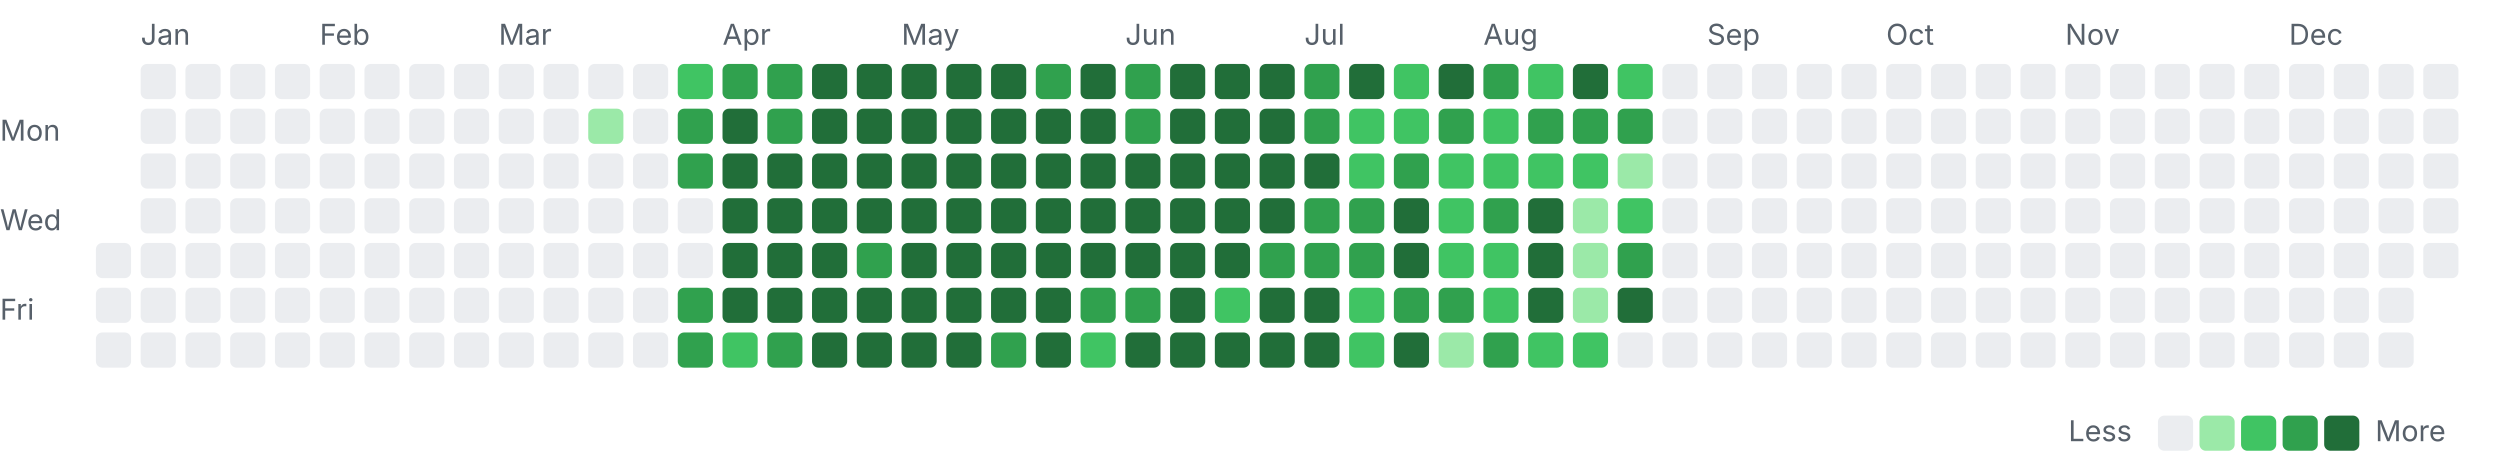
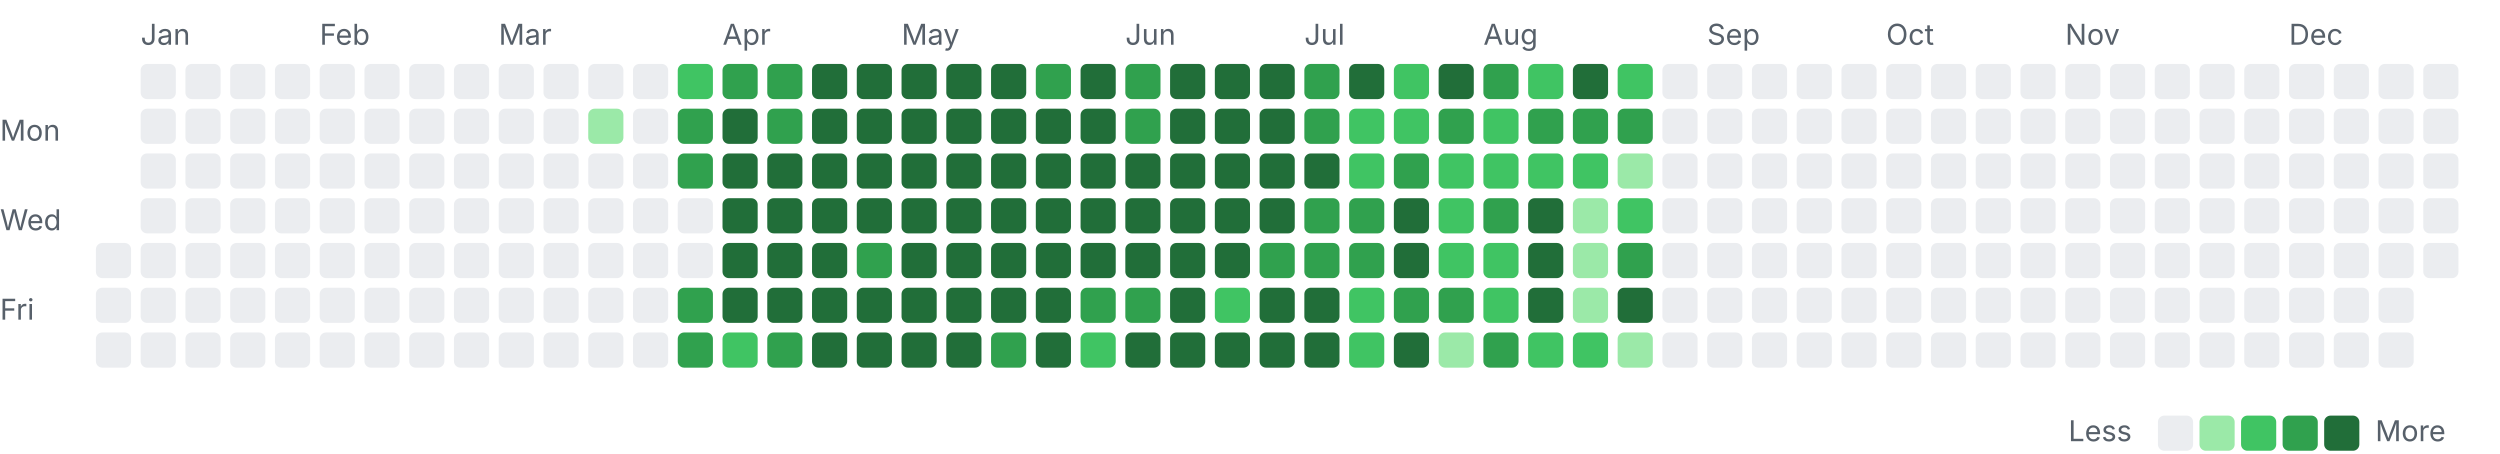
<svg xmlns="http://www.w3.org/2000/svg" width="782" height="142" viewBox="0 0 782 142">
  <style>.l0{fill:#ebedf0}.l1{fill:#9be9a8}.l2{fill:#40c463}.l3{fill:#30a14e}.l4{fill:#216e39} .lbl{fill:#57606a;font:9px -apple-system,Segoe UI,sans-serif}@media(prefers-color-scheme:dark){.l0{fill:#161b22}.l1{fill:#0e4429}.l2{fill:#006d32}.l3{fill:#26a641}.l4{fill:#39d353} .lbl{fill:#8b949e}}</style>
  <text class="lbl" x="44" y="14">Jan</text>
  <text class="lbl" x="100" y="14">Feb</text>
  <text class="lbl" x="156" y="14">Mar</text>
  <text class="lbl" x="226" y="14">Apr</text>
  <text class="lbl" x="282" y="14">May</text>
  <text class="lbl" x="352" y="14">Jun</text>
  <text class="lbl" x="408" y="14">Jul</text>
  <text class="lbl" x="464" y="14">Aug</text>
  <text class="lbl" x="534" y="14">Sep</text>
  <text class="lbl" x="590" y="14">Oct</text>
  <text class="lbl" x="646" y="14">Nov</text>
  <text class="lbl" x="716" y="14">Dec</text>
  <text class="lbl" x="0" y="44">Mon</text>
  <text class="lbl" x="0" y="72">Wed</text>
  <text class="lbl" x="0" y="100">Fri</text>
  <rect class="l0" x="30" y="76" width="11" height="11" rx="2" />
  <rect class="l0" x="30" y="90" width="11" height="11" rx="2" />
  <rect class="l0" x="30" y="104" width="11" height="11" rx="2" />
  <rect class="l0" x="44" y="20" width="11" height="11" rx="2" />
  <rect class="l0" x="44" y="34" width="11" height="11" rx="2" />
  <rect class="l0" x="44" y="48" width="11" height="11" rx="2" />
  <rect class="l0" x="44" y="62" width="11" height="11" rx="2" />
  <rect class="l0" x="44" y="76" width="11" height="11" rx="2" />
  <rect class="l0" x="44" y="90" width="11" height="11" rx="2" />
  <rect class="l0" x="44" y="104" width="11" height="11" rx="2" />
  <rect class="l0" x="58" y="20" width="11" height="11" rx="2" />
  <rect class="l0" x="58" y="34" width="11" height="11" rx="2" />
  <rect class="l0" x="58" y="48" width="11" height="11" rx="2" />
  <rect class="l0" x="58" y="62" width="11" height="11" rx="2" />
  <rect class="l0" x="58" y="76" width="11" height="11" rx="2" />
  <rect class="l0" x="58" y="90" width="11" height="11" rx="2" />
  <rect class="l0" x="58" y="104" width="11" height="11" rx="2" />
  <rect class="l0" x="72" y="20" width="11" height="11" rx="2" />
  <rect class="l0" x="72" y="34" width="11" height="11" rx="2" />
  <rect class="l0" x="72" y="48" width="11" height="11" rx="2" />
  <rect class="l0" x="72" y="62" width="11" height="11" rx="2" />
  <rect class="l0" x="72" y="76" width="11" height="11" rx="2" />
  <rect class="l0" x="72" y="90" width="11" height="11" rx="2" />
  <rect class="l0" x="72" y="104" width="11" height="11" rx="2" />
  <rect class="l0" x="86" y="20" width="11" height="11" rx="2" />
  <rect class="l0" x="86" y="34" width="11" height="11" rx="2" />
  <rect class="l0" x="86" y="48" width="11" height="11" rx="2" />
  <rect class="l0" x="86" y="62" width="11" height="11" rx="2" />
  <rect class="l0" x="86" y="76" width="11" height="11" rx="2" />
  <rect class="l0" x="86" y="90" width="11" height="11" rx="2" />
  <rect class="l0" x="86" y="104" width="11" height="11" rx="2" />
  <rect class="l0" x="100" y="20" width="11" height="11" rx="2" />
  <rect class="l0" x="100" y="34" width="11" height="11" rx="2" />
  <rect class="l0" x="100" y="48" width="11" height="11" rx="2" />
  <rect class="l0" x="100" y="62" width="11" height="11" rx="2" />
  <rect class="l0" x="100" y="76" width="11" height="11" rx="2" />
  <rect class="l0" x="100" y="90" width="11" height="11" rx="2" />
  <rect class="l0" x="100" y="104" width="11" height="11" rx="2" />
  <rect class="l0" x="114" y="20" width="11" height="11" rx="2" />
  <rect class="l0" x="114" y="34" width="11" height="11" rx="2" />
  <rect class="l0" x="114" y="48" width="11" height="11" rx="2" />
  <rect class="l0" x="114" y="62" width="11" height="11" rx="2" />
  <rect class="l0" x="114" y="76" width="11" height="11" rx="2" />
  <rect class="l0" x="114" y="90" width="11" height="11" rx="2" />
  <rect class="l0" x="114" y="104" width="11" height="11" rx="2" />
  <rect class="l0" x="128" y="20" width="11" height="11" rx="2" />
  <rect class="l0" x="128" y="34" width="11" height="11" rx="2" />
  <rect class="l0" x="128" y="48" width="11" height="11" rx="2" />
  <rect class="l0" x="128" y="62" width="11" height="11" rx="2" />
  <rect class="l0" x="128" y="76" width="11" height="11" rx="2" />
  <rect class="l0" x="128" y="90" width="11" height="11" rx="2" />
  <rect class="l0" x="128" y="104" width="11" height="11" rx="2" />
  <rect class="l0" x="142" y="20" width="11" height="11" rx="2" />
  <rect class="l0" x="142" y="34" width="11" height="11" rx="2" />
  <rect class="l0" x="142" y="48" width="11" height="11" rx="2" />
  <rect class="l0" x="142" y="62" width="11" height="11" rx="2" />
  <rect class="l0" x="142" y="76" width="11" height="11" rx="2" />
  <rect class="l0" x="142" y="90" width="11" height="11" rx="2" />
  <rect class="l0" x="142" y="104" width="11" height="11" rx="2" />
  <rect class="l0" x="156" y="20" width="11" height="11" rx="2" />
  <rect class="l0" x="156" y="34" width="11" height="11" rx="2" />
  <rect class="l0" x="156" y="48" width="11" height="11" rx="2" />
  <rect class="l0" x="156" y="62" width="11" height="11" rx="2" />
  <rect class="l0" x="156" y="76" width="11" height="11" rx="2" />
  <rect class="l0" x="156" y="90" width="11" height="11" rx="2" />
  <rect class="l0" x="156" y="104" width="11" height="11" rx="2" />
  <rect class="l0" x="170" y="20" width="11" height="11" rx="2" />
  <rect class="l0" x="170" y="34" width="11" height="11" rx="2" />
  <rect class="l0" x="170" y="48" width="11" height="11" rx="2" />
  <rect class="l0" x="170" y="62" width="11" height="11" rx="2" />
  <rect class="l0" x="170" y="76" width="11" height="11" rx="2" />
  <rect class="l0" x="170" y="90" width="11" height="11" rx="2" />
  <rect class="l0" x="170" y="104" width="11" height="11" rx="2" />
  <rect class="l0" x="184" y="20" width="11" height="11" rx="2" />
  <rect class="l1" x="184" y="34" width="11" height="11" rx="2" />
  <rect class="l0" x="184" y="48" width="11" height="11" rx="2" />
  <rect class="l0" x="184" y="62" width="11" height="11" rx="2" />
  <rect class="l0" x="184" y="76" width="11" height="11" rx="2" />
  <rect class="l0" x="184" y="90" width="11" height="11" rx="2" />
  <rect class="l0" x="184" y="104" width="11" height="11" rx="2" />
  <rect class="l0" x="198" y="20" width="11" height="11" rx="2" />
  <rect class="l0" x="198" y="34" width="11" height="11" rx="2" />
  <rect class="l0" x="198" y="48" width="11" height="11" rx="2" />
  <rect class="l0" x="198" y="62" width="11" height="11" rx="2" />
  <rect class="l0" x="198" y="76" width="11" height="11" rx="2" />
  <rect class="l0" x="198" y="90" width="11" height="11" rx="2" />
  <rect class="l0" x="198" y="104" width="11" height="11" rx="2" />
  <rect class="l2" x="212" y="20" width="11" height="11" rx="2" />
  <rect class="l3" x="212" y="34" width="11" height="11" rx="2" />
  <rect class="l3" x="212" y="48" width="11" height="11" rx="2" />
  <rect class="l0" x="212" y="62" width="11" height="11" rx="2" />
  <rect class="l0" x="212" y="76" width="11" height="11" rx="2" />
  <rect class="l3" x="212" y="90" width="11" height="11" rx="2" />
  <rect class="l3" x="212" y="104" width="11" height="11" rx="2" />
  <rect class="l3" x="226" y="20" width="11" height="11" rx="2" />
  <rect class="l4" x="226" y="34" width="11" height="11" rx="2" />
  <rect class="l4" x="226" y="48" width="11" height="11" rx="2" />
  <rect class="l4" x="226" y="62" width="11" height="11" rx="2" />
  <rect class="l4" x="226" y="76" width="11" height="11" rx="2" />
  <rect class="l4" x="226" y="90" width="11" height="11" rx="2" />
  <rect class="l2" x="226" y="104" width="11" height="11" rx="2" />
  <rect class="l3" x="240" y="20" width="11" height="11" rx="2" />
  <rect class="l3" x="240" y="34" width="11" height="11" rx="2" />
  <rect class="l4" x="240" y="48" width="11" height="11" rx="2" />
  <rect class="l4" x="240" y="62" width="11" height="11" rx="2" />
  <rect class="l4" x="240" y="76" width="11" height="11" rx="2" />
  <rect class="l4" x="240" y="90" width="11" height="11" rx="2" />
  <rect class="l3" x="240" y="104" width="11" height="11" rx="2" />
  <rect class="l4" x="254" y="20" width="11" height="11" rx="2" />
  <rect class="l4" x="254" y="34" width="11" height="11" rx="2" />
  <rect class="l4" x="254" y="48" width="11" height="11" rx="2" />
  <rect class="l4" x="254" y="62" width="11" height="11" rx="2" />
  <rect class="l4" x="254" y="76" width="11" height="11" rx="2" />
  <rect class="l4" x="254" y="90" width="11" height="11" rx="2" />
  <rect class="l4" x="254" y="104" width="11" height="11" rx="2" />
  <rect class="l4" x="268" y="20" width="11" height="11" rx="2" />
  <rect class="l4" x="268" y="34" width="11" height="11" rx="2" />
  <rect class="l4" x="268" y="48" width="11" height="11" rx="2" />
  <rect class="l4" x="268" y="62" width="11" height="11" rx="2" />
  <rect class="l3" x="268" y="76" width="11" height="11" rx="2" />
  <rect class="l4" x="268" y="90" width="11" height="11" rx="2" />
  <rect class="l4" x="268" y="104" width="11" height="11" rx="2" />
  <rect class="l4" x="282" y="20" width="11" height="11" rx="2" />
  <rect class="l4" x="282" y="34" width="11" height="11" rx="2" />
  <rect class="l4" x="282" y="48" width="11" height="11" rx="2" />
  <rect class="l4" x="282" y="62" width="11" height="11" rx="2" />
  <rect class="l4" x="282" y="76" width="11" height="11" rx="2" />
  <rect class="l4" x="282" y="90" width="11" height="11" rx="2" />
  <rect class="l4" x="282" y="104" width="11" height="11" rx="2" />
  <rect class="l4" x="296" y="20" width="11" height="11" rx="2" />
  <rect class="l4" x="296" y="34" width="11" height="11" rx="2" />
  <rect class="l4" x="296" y="48" width="11" height="11" rx="2" />
  <rect class="l4" x="296" y="62" width="11" height="11" rx="2" />
  <rect class="l4" x="296" y="76" width="11" height="11" rx="2" />
  <rect class="l4" x="296" y="90" width="11" height="11" rx="2" />
  <rect class="l4" x="296" y="104" width="11" height="11" rx="2" />
  <rect class="l4" x="310" y="20" width="11" height="11" rx="2" />
  <rect class="l4" x="310" y="34" width="11" height="11" rx="2" />
  <rect class="l4" x="310" y="48" width="11" height="11" rx="2" />
  <rect class="l4" x="310" y="62" width="11" height="11" rx="2" />
  <rect class="l4" x="310" y="76" width="11" height="11" rx="2" />
  <rect class="l4" x="310" y="90" width="11" height="11" rx="2" />
  <rect class="l3" x="310" y="104" width="11" height="11" rx="2" />
  <rect class="l3" x="324" y="20" width="11" height="11" rx="2" />
  <rect class="l4" x="324" y="34" width="11" height="11" rx="2" />
  <rect class="l4" x="324" y="48" width="11" height="11" rx="2" />
  <rect class="l4" x="324" y="62" width="11" height="11" rx="2" />
  <rect class="l4" x="324" y="76" width="11" height="11" rx="2" />
  <rect class="l4" x="324" y="90" width="11" height="11" rx="2" />
  <rect class="l4" x="324" y="104" width="11" height="11" rx="2" />
  <rect class="l4" x="338" y="20" width="11" height="11" rx="2" />
  <rect class="l4" x="338" y="34" width="11" height="11" rx="2" />
  <rect class="l4" x="338" y="48" width="11" height="11" rx="2" />
  <rect class="l4" x="338" y="62" width="11" height="11" rx="2" />
  <rect class="l4" x="338" y="76" width="11" height="11" rx="2" />
  <rect class="l3" x="338" y="90" width="11" height="11" rx="2" />
  <rect class="l2" x="338" y="104" width="11" height="11" rx="2" />
  <rect class="l3" x="352" y="20" width="11" height="11" rx="2" />
  <rect class="l3" x="352" y="34" width="11" height="11" rx="2" />
  <rect class="l4" x="352" y="48" width="11" height="11" rx="2" />
  <rect class="l4" x="352" y="62" width="11" height="11" rx="2" />
  <rect class="l4" x="352" y="76" width="11" height="11" rx="2" />
  <rect class="l3" x="352" y="90" width="11" height="11" rx="2" />
  <rect class="l4" x="352" y="104" width="11" height="11" rx="2" />
  <rect class="l4" x="366" y="20" width="11" height="11" rx="2" />
  <rect class="l4" x="366" y="34" width="11" height="11" rx="2" />
  <rect class="l4" x="366" y="48" width="11" height="11" rx="2" />
  <rect class="l4" x="366" y="62" width="11" height="11" rx="2" />
  <rect class="l4" x="366" y="76" width="11" height="11" rx="2" />
  <rect class="l4" x="366" y="90" width="11" height="11" rx="2" />
  <rect class="l4" x="366" y="104" width="11" height="11" rx="2" />
  <rect class="l4" x="380" y="20" width="11" height="11" rx="2" />
  <rect class="l4" x="380" y="34" width="11" height="11" rx="2" />
  <rect class="l4" x="380" y="48" width="11" height="11" rx="2" />
  <rect class="l4" x="380" y="62" width="11" height="11" rx="2" />
  <rect class="l4" x="380" y="76" width="11" height="11" rx="2" />
  <rect class="l2" x="380" y="90" width="11" height="11" rx="2" />
  <rect class="l4" x="380" y="104" width="11" height="11" rx="2" />
  <rect class="l4" x="394" y="20" width="11" height="11" rx="2" />
  <rect class="l4" x="394" y="34" width="11" height="11" rx="2" />
  <rect class="l4" x="394" y="48" width="11" height="11" rx="2" />
  <rect class="l4" x="394" y="62" width="11" height="11" rx="2" />
  <rect class="l3" x="394" y="76" width="11" height="11" rx="2" />
  <rect class="l4" x="394" y="90" width="11" height="11" rx="2" />
  <rect class="l4" x="394" y="104" width="11" height="11" rx="2" />
  <rect class="l3" x="408" y="20" width="11" height="11" rx="2" />
  <rect class="l3" x="408" y="34" width="11" height="11" rx="2" />
  <rect class="l4" x="408" y="48" width="11" height="11" rx="2" />
  <rect class="l3" x="408" y="62" width="11" height="11" rx="2" />
  <rect class="l3" x="408" y="76" width="11" height="11" rx="2" />
  <rect class="l4" x="408" y="90" width="11" height="11" rx="2" />
  <rect class="l4" x="408" y="104" width="11" height="11" rx="2" />
  <rect class="l4" x="422" y="20" width="11" height="11" rx="2" />
  <rect class="l2" x="422" y="34" width="11" height="11" rx="2" />
  <rect class="l2" x="422" y="48" width="11" height="11" rx="2" />
  <rect class="l3" x="422" y="62" width="11" height="11" rx="2" />
  <rect class="l3" x="422" y="76" width="11" height="11" rx="2" />
  <rect class="l2" x="422" y="90" width="11" height="11" rx="2" />
  <rect class="l2" x="422" y="104" width="11" height="11" rx="2" />
  <rect class="l2" x="436" y="20" width="11" height="11" rx="2" />
  <rect class="l2" x="436" y="34" width="11" height="11" rx="2" />
  <rect class="l3" x="436" y="48" width="11" height="11" rx="2" />
  <rect class="l4" x="436" y="62" width="11" height="11" rx="2" />
  <rect class="l4" x="436" y="76" width="11" height="11" rx="2" />
  <rect class="l3" x="436" y="90" width="11" height="11" rx="2" />
  <rect class="l4" x="436" y="104" width="11" height="11" rx="2" />
  <rect class="l4" x="450" y="20" width="11" height="11" rx="2" />
  <rect class="l3" x="450" y="34" width="11" height="11" rx="2" />
  <rect class="l2" x="450" y="48" width="11" height="11" rx="2" />
  <rect class="l2" x="450" y="62" width="11" height="11" rx="2" />
  <rect class="l2" x="450" y="76" width="11" height="11" rx="2" />
  <rect class="l3" x="450" y="90" width="11" height="11" rx="2" />
  <rect class="l1" x="450" y="104" width="11" height="11" rx="2" />
  <rect class="l3" x="464" y="20" width="11" height="11" rx="2" />
  <rect class="l2" x="464" y="34" width="11" height="11" rx="2" />
  <rect class="l2" x="464" y="48" width="11" height="11" rx="2" />
  <rect class="l3" x="464" y="62" width="11" height="11" rx="2" />
  <rect class="l2" x="464" y="76" width="11" height="11" rx="2" />
  <rect class="l2" x="464" y="90" width="11" height="11" rx="2" />
  <rect class="l3" x="464" y="104" width="11" height="11" rx="2" />
  <rect class="l2" x="478" y="20" width="11" height="11" rx="2" />
  <rect class="l3" x="478" y="34" width="11" height="11" rx="2" />
  <rect class="l2" x="478" y="48" width="11" height="11" rx="2" />
  <rect class="l4" x="478" y="62" width="11" height="11" rx="2" />
  <rect class="l4" x="478" y="76" width="11" height="11" rx="2" />
  <rect class="l4" x="478" y="90" width="11" height="11" rx="2" />
  <rect class="l2" x="478" y="104" width="11" height="11" rx="2" />
  <rect class="l4" x="492" y="20" width="11" height="11" rx="2" />
  <rect class="l3" x="492" y="34" width="11" height="11" rx="2" />
  <rect class="l2" x="492" y="48" width="11" height="11" rx="2" />
  <rect class="l1" x="492" y="62" width="11" height="11" rx="2" />
  <rect class="l1" x="492" y="76" width="11" height="11" rx="2" />
  <rect class="l1" x="492" y="90" width="11" height="11" rx="2" />
  <rect class="l2" x="492" y="104" width="11" height="11" rx="2" />
  <rect class="l2" x="506" y="20" width="11" height="11" rx="2" />
  <rect class="l3" x="506" y="34" width="11" height="11" rx="2" />
  <rect class="l1" x="506" y="48" width="11" height="11" rx="2" />
  <rect class="l2" x="506" y="62" width="11" height="11" rx="2" />
  <rect class="l3" x="506" y="76" width="11" height="11" rx="2" />
  <rect class="l4" x="506" y="90" width="11" height="11" rx="2" />
-   <rect class="l0" x="506" y="104" width="11" height="11" rx="2" />
+   <rect class="l1" x="506" y="104" width="11" height="11" rx="2" />
  <rect class="l0" x="520" y="20" width="11" height="11" rx="2" />
  <rect class="l0" x="520" y="34" width="11" height="11" rx="2" />
  <rect class="l0" x="520" y="48" width="11" height="11" rx="2" />
  <rect class="l0" x="520" y="62" width="11" height="11" rx="2" />
  <rect class="l0" x="520" y="76" width="11" height="11" rx="2" />
  <rect class="l0" x="520" y="90" width="11" height="11" rx="2" />
  <rect class="l0" x="520" y="104" width="11" height="11" rx="2" />
  <rect class="l0" x="534" y="20" width="11" height="11" rx="2" />
  <rect class="l0" x="534" y="34" width="11" height="11" rx="2" />
  <rect class="l0" x="534" y="48" width="11" height="11" rx="2" />
  <rect class="l0" x="534" y="62" width="11" height="11" rx="2" />
  <rect class="l0" x="534" y="76" width="11" height="11" rx="2" />
  <rect class="l0" x="534" y="90" width="11" height="11" rx="2" />
  <rect class="l0" x="534" y="104" width="11" height="11" rx="2" />
  <rect class="l0" x="548" y="20" width="11" height="11" rx="2" />
  <rect class="l0" x="548" y="34" width="11" height="11" rx="2" />
  <rect class="l0" x="548" y="48" width="11" height="11" rx="2" />
  <rect class="l0" x="548" y="62" width="11" height="11" rx="2" />
  <rect class="l0" x="548" y="76" width="11" height="11" rx="2" />
  <rect class="l0" x="548" y="90" width="11" height="11" rx="2" />
  <rect class="l0" x="548" y="104" width="11" height="11" rx="2" />
  <rect class="l0" x="562" y="20" width="11" height="11" rx="2" />
  <rect class="l0" x="562" y="34" width="11" height="11" rx="2" />
  <rect class="l0" x="562" y="48" width="11" height="11" rx="2" />
  <rect class="l0" x="562" y="62" width="11" height="11" rx="2" />
  <rect class="l0" x="562" y="76" width="11" height="11" rx="2" />
  <rect class="l0" x="562" y="90" width="11" height="11" rx="2" />
  <rect class="l0" x="562" y="104" width="11" height="11" rx="2" />
  <rect class="l0" x="576" y="20" width="11" height="11" rx="2" />
  <rect class="l0" x="576" y="34" width="11" height="11" rx="2" />
  <rect class="l0" x="576" y="48" width="11" height="11" rx="2" />
  <rect class="l0" x="576" y="62" width="11" height="11" rx="2" />
  <rect class="l0" x="576" y="76" width="11" height="11" rx="2" />
  <rect class="l0" x="576" y="90" width="11" height="11" rx="2" />
  <rect class="l0" x="576" y="104" width="11" height="11" rx="2" />
  <rect class="l0" x="590" y="20" width="11" height="11" rx="2" />
  <rect class="l0" x="590" y="34" width="11" height="11" rx="2" />
  <rect class="l0" x="590" y="48" width="11" height="11" rx="2" />
  <rect class="l0" x="590" y="62" width="11" height="11" rx="2" />
  <rect class="l0" x="590" y="76" width="11" height="11" rx="2" />
  <rect class="l0" x="590" y="90" width="11" height="11" rx="2" />
  <rect class="l0" x="590" y="104" width="11" height="11" rx="2" />
  <rect class="l0" x="604" y="20" width="11" height="11" rx="2" />
  <rect class="l0" x="604" y="34" width="11" height="11" rx="2" />
  <rect class="l0" x="604" y="48" width="11" height="11" rx="2" />
  <rect class="l0" x="604" y="62" width="11" height="11" rx="2" />
  <rect class="l0" x="604" y="76" width="11" height="11" rx="2" />
  <rect class="l0" x="604" y="90" width="11" height="11" rx="2" />
  <rect class="l0" x="604" y="104" width="11" height="11" rx="2" />
  <rect class="l0" x="618" y="20" width="11" height="11" rx="2" />
  <rect class="l0" x="618" y="34" width="11" height="11" rx="2" />
  <rect class="l0" x="618" y="48" width="11" height="11" rx="2" />
  <rect class="l0" x="618" y="62" width="11" height="11" rx="2" />
  <rect class="l0" x="618" y="76" width="11" height="11" rx="2" />
  <rect class="l0" x="618" y="90" width="11" height="11" rx="2" />
  <rect class="l0" x="618" y="104" width="11" height="11" rx="2" />
  <rect class="l0" x="632" y="20" width="11" height="11" rx="2" />
  <rect class="l0" x="632" y="34" width="11" height="11" rx="2" />
  <rect class="l0" x="632" y="48" width="11" height="11" rx="2" />
  <rect class="l0" x="632" y="62" width="11" height="11" rx="2" />
  <rect class="l0" x="632" y="76" width="11" height="11" rx="2" />
  <rect class="l0" x="632" y="90" width="11" height="11" rx="2" />
  <rect class="l0" x="632" y="104" width="11" height="11" rx="2" />
  <rect class="l0" x="646" y="20" width="11" height="11" rx="2" />
  <rect class="l0" x="646" y="34" width="11" height="11" rx="2" />
  <rect class="l0" x="646" y="48" width="11" height="11" rx="2" />
  <rect class="l0" x="646" y="62" width="11" height="11" rx="2" />
  <rect class="l0" x="646" y="76" width="11" height="11" rx="2" />
  <rect class="l0" x="646" y="90" width="11" height="11" rx="2" />
  <rect class="l0" x="646" y="104" width="11" height="11" rx="2" />
  <rect class="l0" x="660" y="20" width="11" height="11" rx="2" />
  <rect class="l0" x="660" y="34" width="11" height="11" rx="2" />
  <rect class="l0" x="660" y="48" width="11" height="11" rx="2" />
  <rect class="l0" x="660" y="62" width="11" height="11" rx="2" />
  <rect class="l0" x="660" y="76" width="11" height="11" rx="2" />
  <rect class="l0" x="660" y="90" width="11" height="11" rx="2" />
  <rect class="l0" x="660" y="104" width="11" height="11" rx="2" />
  <rect class="l0" x="674" y="20" width="11" height="11" rx="2" />
  <rect class="l0" x="674" y="34" width="11" height="11" rx="2" />
  <rect class="l0" x="674" y="48" width="11" height="11" rx="2" />
  <rect class="l0" x="674" y="62" width="11" height="11" rx="2" />
  <rect class="l0" x="674" y="76" width="11" height="11" rx="2" />
  <rect class="l0" x="674" y="90" width="11" height="11" rx="2" />
  <rect class="l0" x="674" y="104" width="11" height="11" rx="2" />
  <rect class="l0" x="688" y="20" width="11" height="11" rx="2" />
  <rect class="l0" x="688" y="34" width="11" height="11" rx="2" />
  <rect class="l0" x="688" y="48" width="11" height="11" rx="2" />
  <rect class="l0" x="688" y="62" width="11" height="11" rx="2" />
  <rect class="l0" x="688" y="76" width="11" height="11" rx="2" />
  <rect class="l0" x="688" y="90" width="11" height="11" rx="2" />
  <rect class="l0" x="688" y="104" width="11" height="11" rx="2" />
  <rect class="l0" x="702" y="20" width="11" height="11" rx="2" />
  <rect class="l0" x="702" y="34" width="11" height="11" rx="2" />
  <rect class="l0" x="702" y="48" width="11" height="11" rx="2" />
  <rect class="l0" x="702" y="62" width="11" height="11" rx="2" />
  <rect class="l0" x="702" y="76" width="11" height="11" rx="2" />
  <rect class="l0" x="702" y="90" width="11" height="11" rx="2" />
  <rect class="l0" x="702" y="104" width="11" height="11" rx="2" />
  <rect class="l0" x="716" y="20" width="11" height="11" rx="2" />
  <rect class="l0" x="716" y="34" width="11" height="11" rx="2" />
  <rect class="l0" x="716" y="48" width="11" height="11" rx="2" />
  <rect class="l0" x="716" y="62" width="11" height="11" rx="2" />
  <rect class="l0" x="716" y="76" width="11" height="11" rx="2" />
  <rect class="l0" x="716" y="90" width="11" height="11" rx="2" />
  <rect class="l0" x="716" y="104" width="11" height="11" rx="2" />
  <rect class="l0" x="730" y="20" width="11" height="11" rx="2" />
  <rect class="l0" x="730" y="34" width="11" height="11" rx="2" />
  <rect class="l0" x="730" y="48" width="11" height="11" rx="2" />
  <rect class="l0" x="730" y="62" width="11" height="11" rx="2" />
  <rect class="l0" x="730" y="76" width="11" height="11" rx="2" />
  <rect class="l0" x="730" y="90" width="11" height="11" rx="2" />
  <rect class="l0" x="730" y="104" width="11" height="11" rx="2" />
  <rect class="l0" x="744" y="20" width="11" height="11" rx="2" />
  <rect class="l0" x="744" y="34" width="11" height="11" rx="2" />
  <rect class="l0" x="744" y="48" width="11" height="11" rx="2" />
  <rect class="l0" x="744" y="62" width="11" height="11" rx="2" />
  <rect class="l0" x="744" y="76" width="11" height="11" rx="2" />
  <rect class="l0" x="744" y="90" width="11" height="11" rx="2" />
  <rect class="l0" x="744" y="104" width="11" height="11" rx="2" />
  <rect class="l0" x="758" y="20" width="11" height="11" rx="2" />
  <rect class="l0" x="758" y="34" width="11" height="11" rx="2" />
  <rect class="l0" x="758" y="48" width="11" height="11" rx="2" />
  <rect class="l0" x="758" y="62" width="11" height="11" rx="2" />
  <rect class="l0" x="758" y="76" width="11" height="11" rx="2" />
  <text class="lbl" x="647" y="138">Less</text>
  <rect class="l0" x="675" y="130" width="11" height="11" rx="2" />
  <rect class="l1" x="688" y="130" width="11" height="11" rx="2" />
  <rect class="l2" x="701" y="130" width="11" height="11" rx="2" />
  <rect class="l3" x="714" y="130" width="11" height="11" rx="2" />
  <rect class="l4" x="727" y="130" width="11" height="11" rx="2" />
  <text class="lbl" x="743" y="138">More</text>
</svg>
